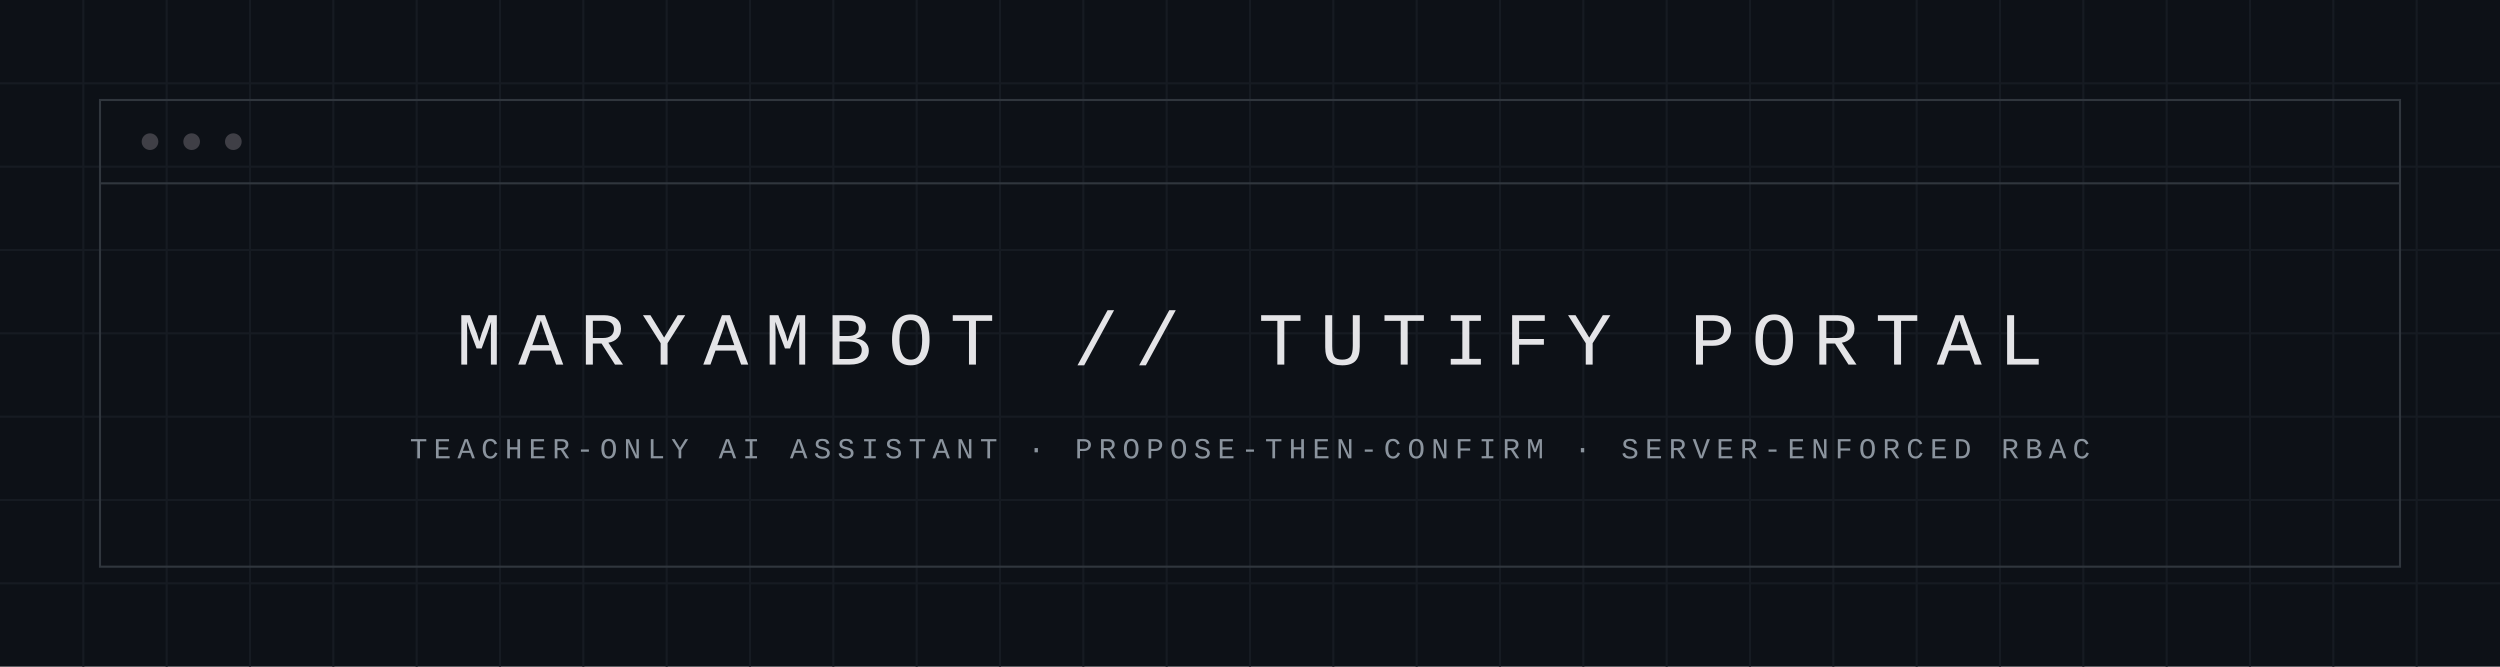
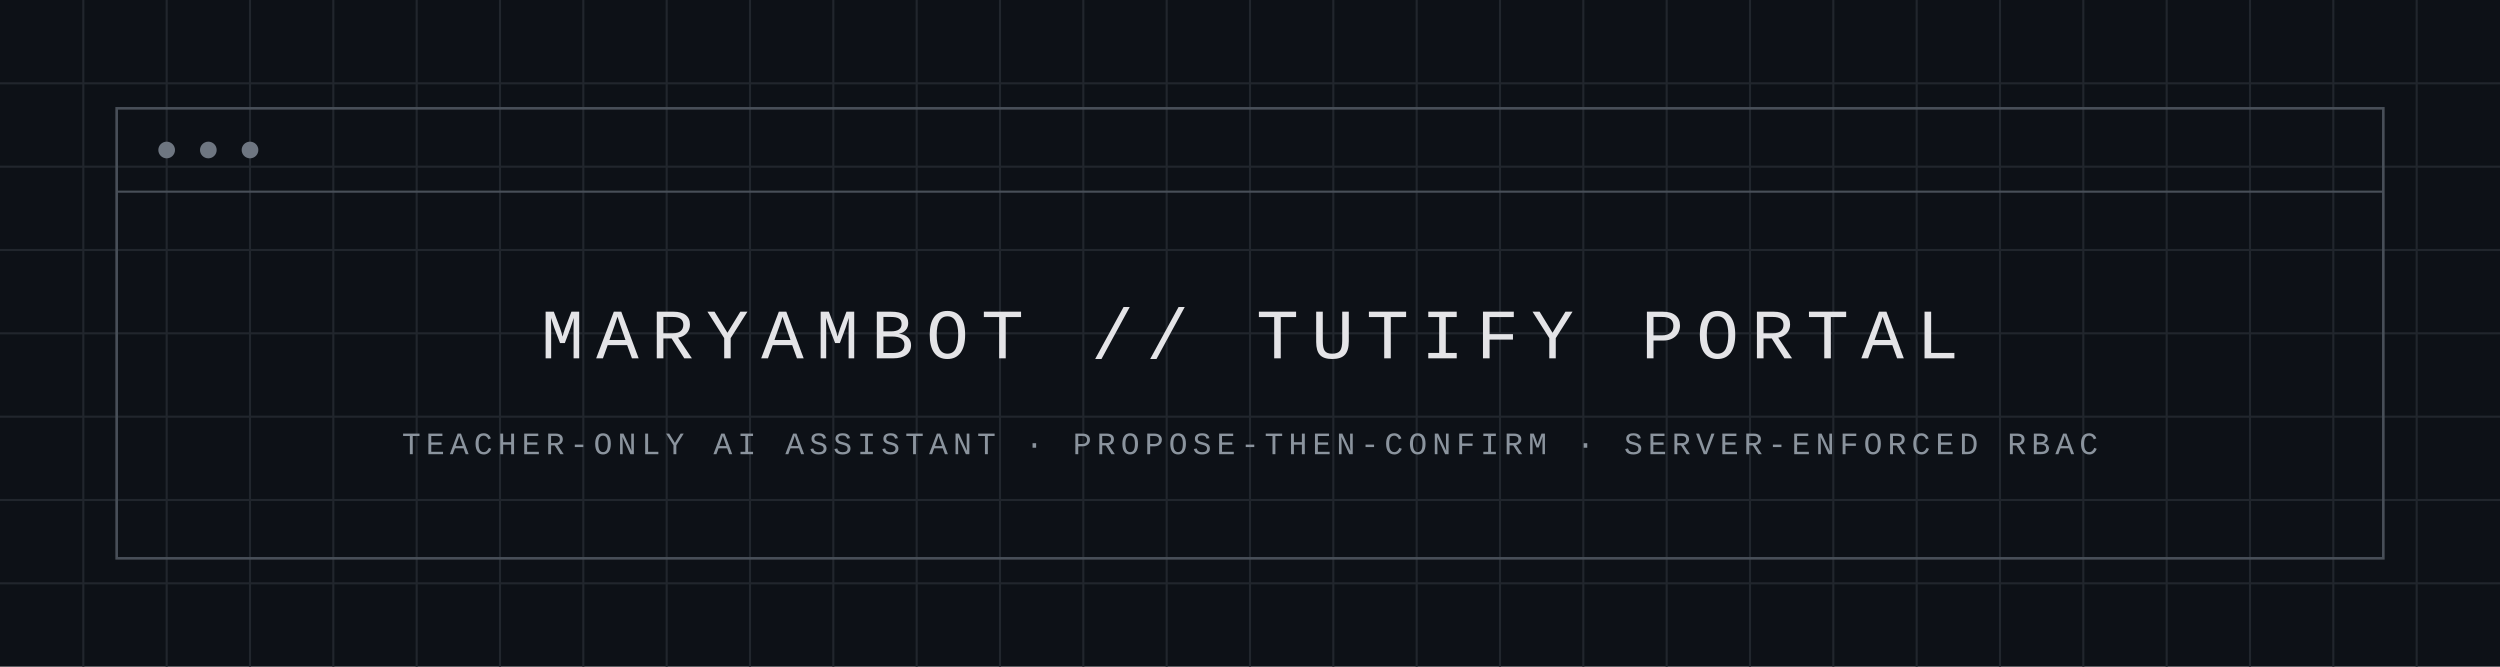
<svg xmlns="http://www.w3.org/2000/svg" viewBox="0 0 1200 320" width="100%" role="img" aria-label="MaryamBot — Tutify Portal">
  <rect width="1200" height="320" fill="#0D1117" />
-   <g stroke="#161B22" stroke-width="1" fill="none">
+   <g stroke="#21262D" stroke-width="1" fill="none">
    <path d="M0 40 H1200 M0 80 H1200 M0 120 H1200 M0 160 H1200 M0 200 H1200 M0 240 H1200 M0 280 H1200" />
    <path d="M40 0 V320 M80 0 V320 M120 0 V320 M160 0 V320 M200 0 V320 M240 0 V320 M280 0 V320 M320 0 V320 M360 0 V320 M400 0 V320 M440 0 V320 M480 0 V320 M520 0 V320 M560 0 V320 M600 0 V320 M640 0 V320 M680 0 V320 M720 0 V320 M760 0 V320 M800 0 V320 M840 0 V320 M880 0 V320 M920 0 V320 M960 0 V320 M1000 0 V320 M1040 0 V320 M1080 0 V320 M1120 0 V320 M1160 0 V320" />
  </g>
-   <rect x="48" y="48" width="1104" height="224" fill="none" stroke="#30363D" stroke-width="1" />
-   <line x1="48" y1="88" x2="1152" y2="88" stroke="#30363D" stroke-width="1" />
-   <circle cx="72" cy="68" r="4" fill="#3F3F46" />
-   <circle cx="92" cy="68" r="4" fill="#3F3F46" />
-   <circle cx="112" cy="68" r="4" fill="#3F3F46" />
-   <text x="600" y="175" text-anchor="middle" fill="#E4E4E7" font-family="ui-monospace, SFMono-Regular, Menlo, Monaco, Consolas, 'Liberation Mono', monospace" font-size="36" letter-spacing="8">MARYAMBOT // TUTIFY PORTAL</text>
-   <text x="600" y="220" text-anchor="middle" fill="#8B949E" font-family="ui-monospace, SFMono-Regular, Menlo, Monaco, Consolas, 'Liberation Mono', monospace" font-size="14" letter-spacing="3">TEACHER-ONLY AI ASSISTANT · PROPOSE-THEN-CONFIRM · SERVER-ENFORCED RBAC</text>
+   <rect x="56" y="52" width="1088" height="216" fill="none" stroke="#484F58" stroke-width="1.25" />
+   <line x1="56" y1="92" x2="1144" y2="92" stroke="#484F58" stroke-width="1" />
+   <circle cx="80" cy="72" r="4" fill="#6E7681" />
+   <circle cx="100" cy="72" r="4" fill="#6E7681" />
+   <circle cx="120" cy="72" r="4" fill="#6E7681" />
+   <text x="600" y="172" text-anchor="middle" fill="#E4E4E7" font-family="ui-monospace, SFMono-Regular, Menlo, Monaco, Consolas, 'Liberation Mono', monospace" font-size="34" letter-spacing="6">MARYAMBOT // TUTIFY PORTAL</text>
+   <text x="600" y="218" text-anchor="middle" fill="#8B949E" font-family="ui-monospace, SFMono-Regular, Menlo, Monaco, Consolas, 'Liberation Mono', monospace" font-size="15" letter-spacing="2.5">TEACHER-ONLY AI ASSISTANT · PROPOSE-THEN-CONFIRM · SERVER-ENFORCED RBAC</text>
</svg>
